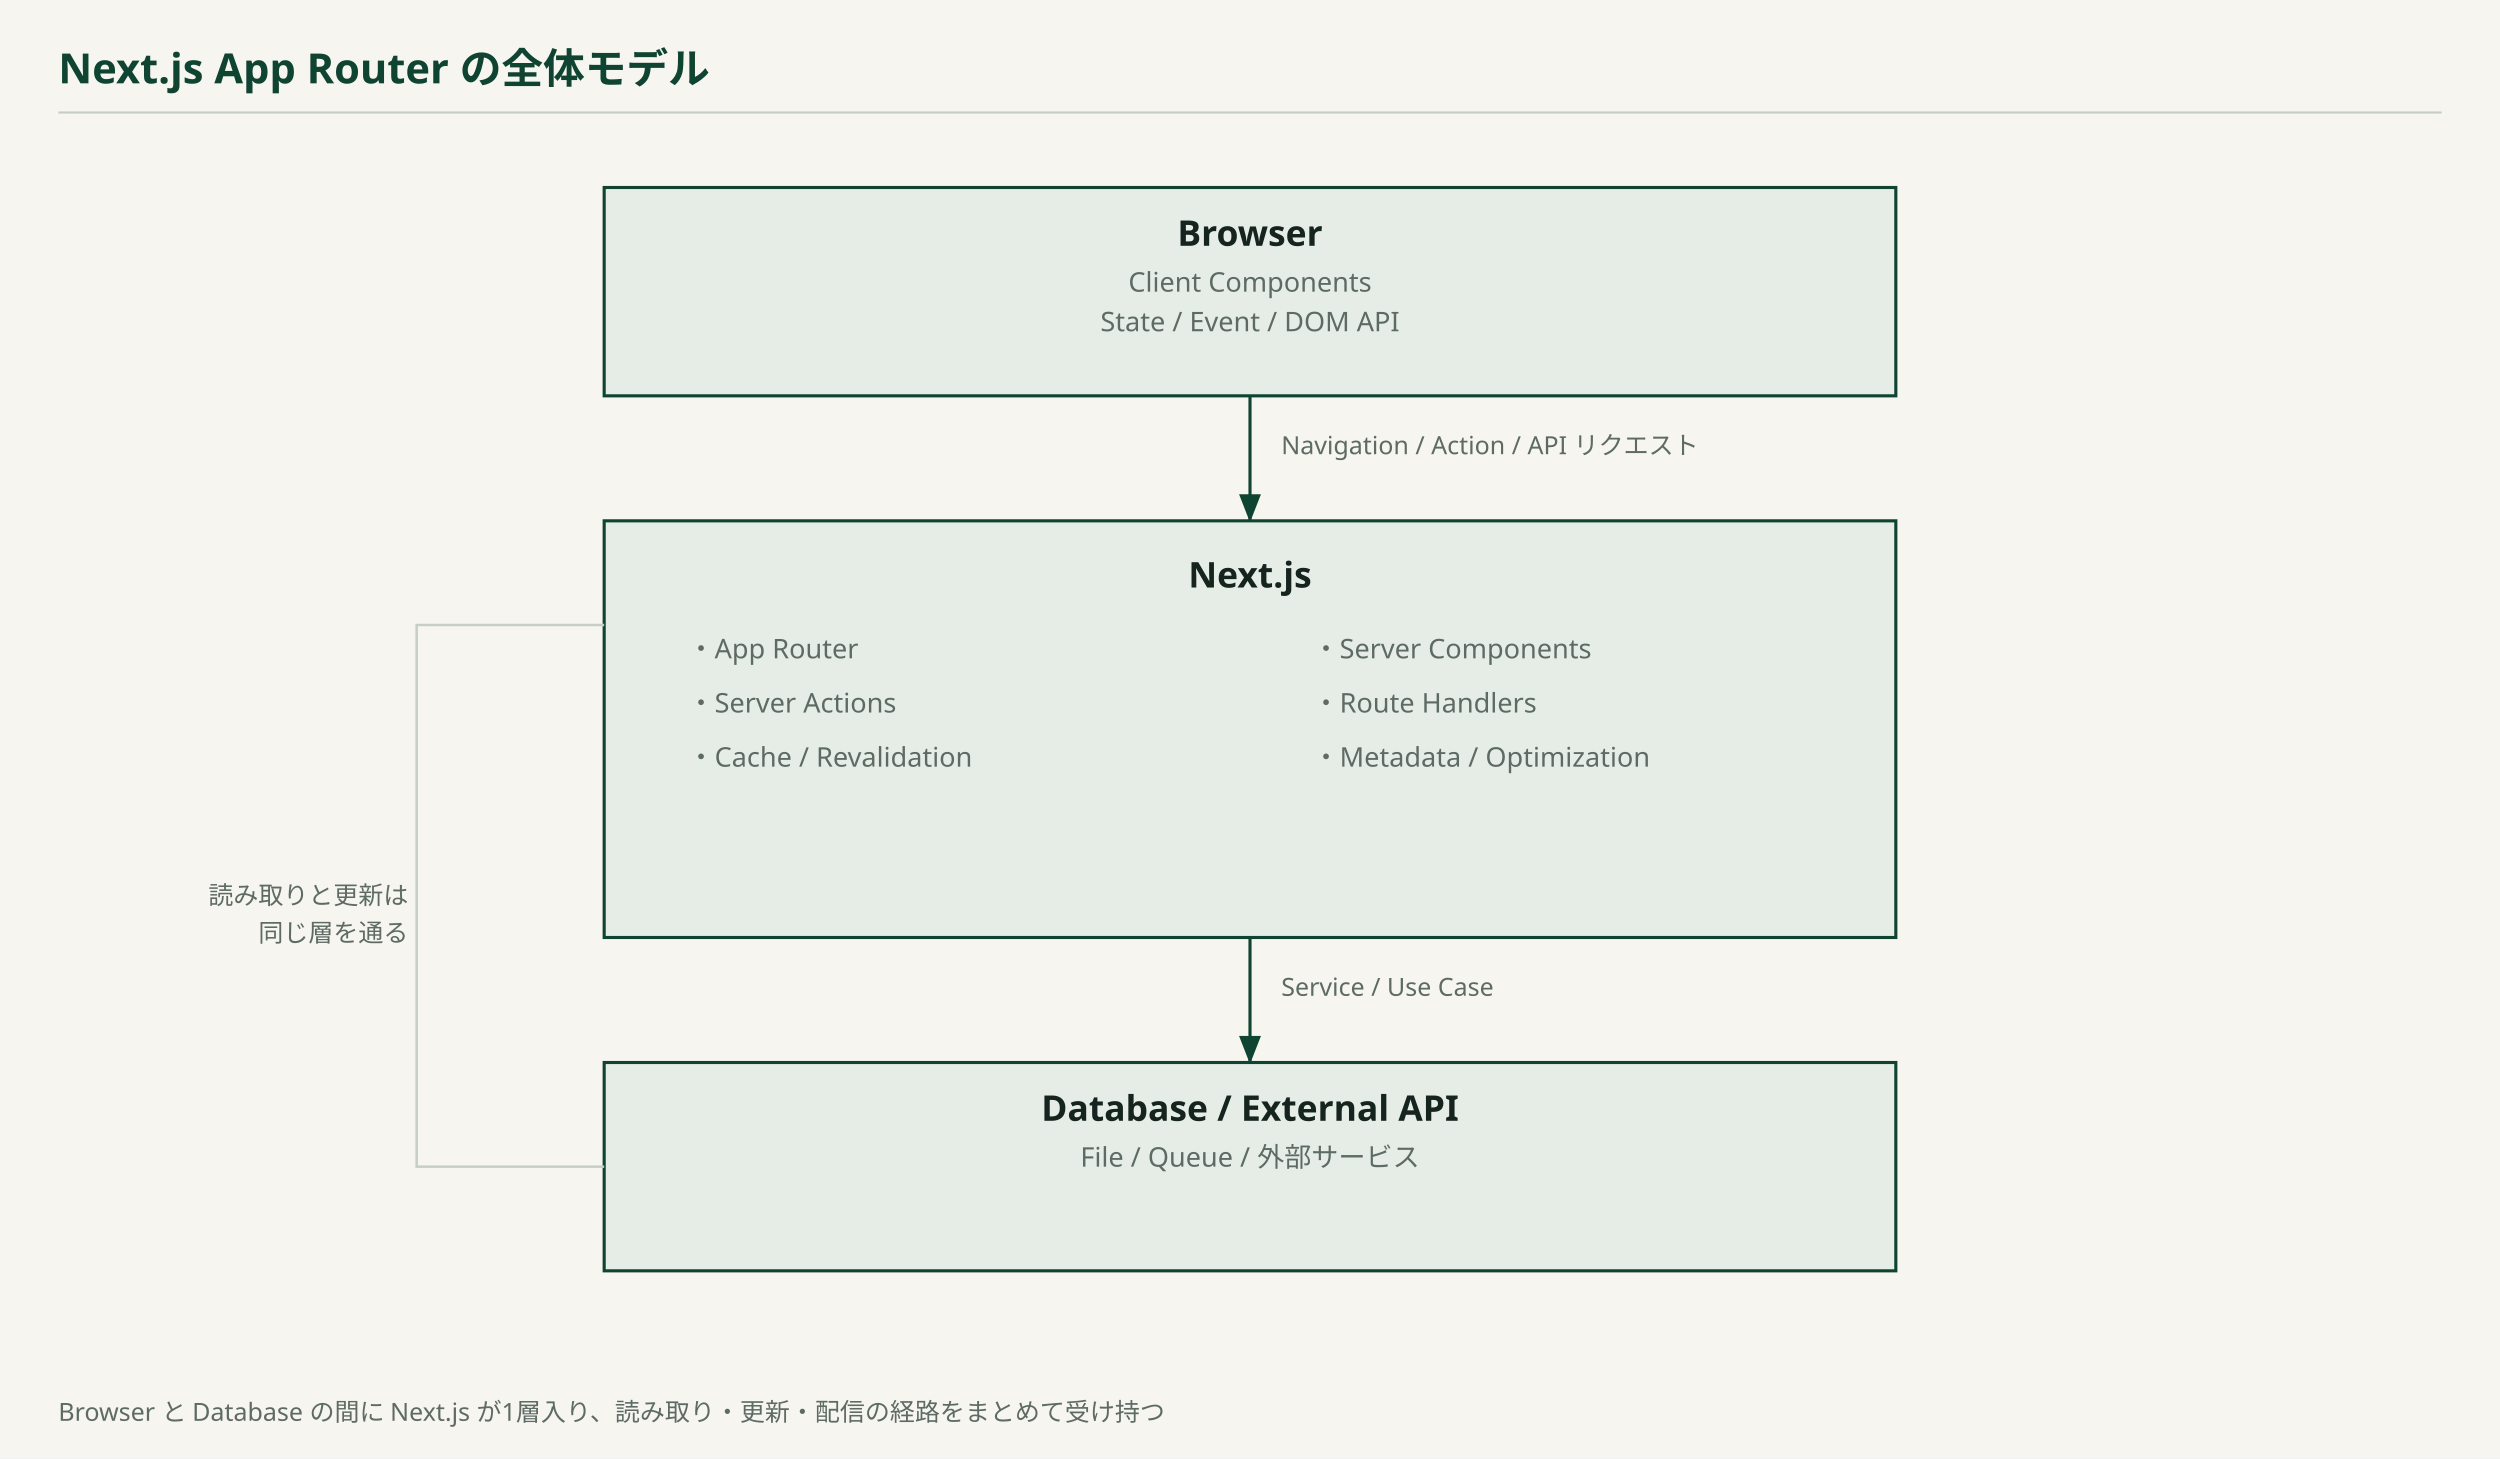
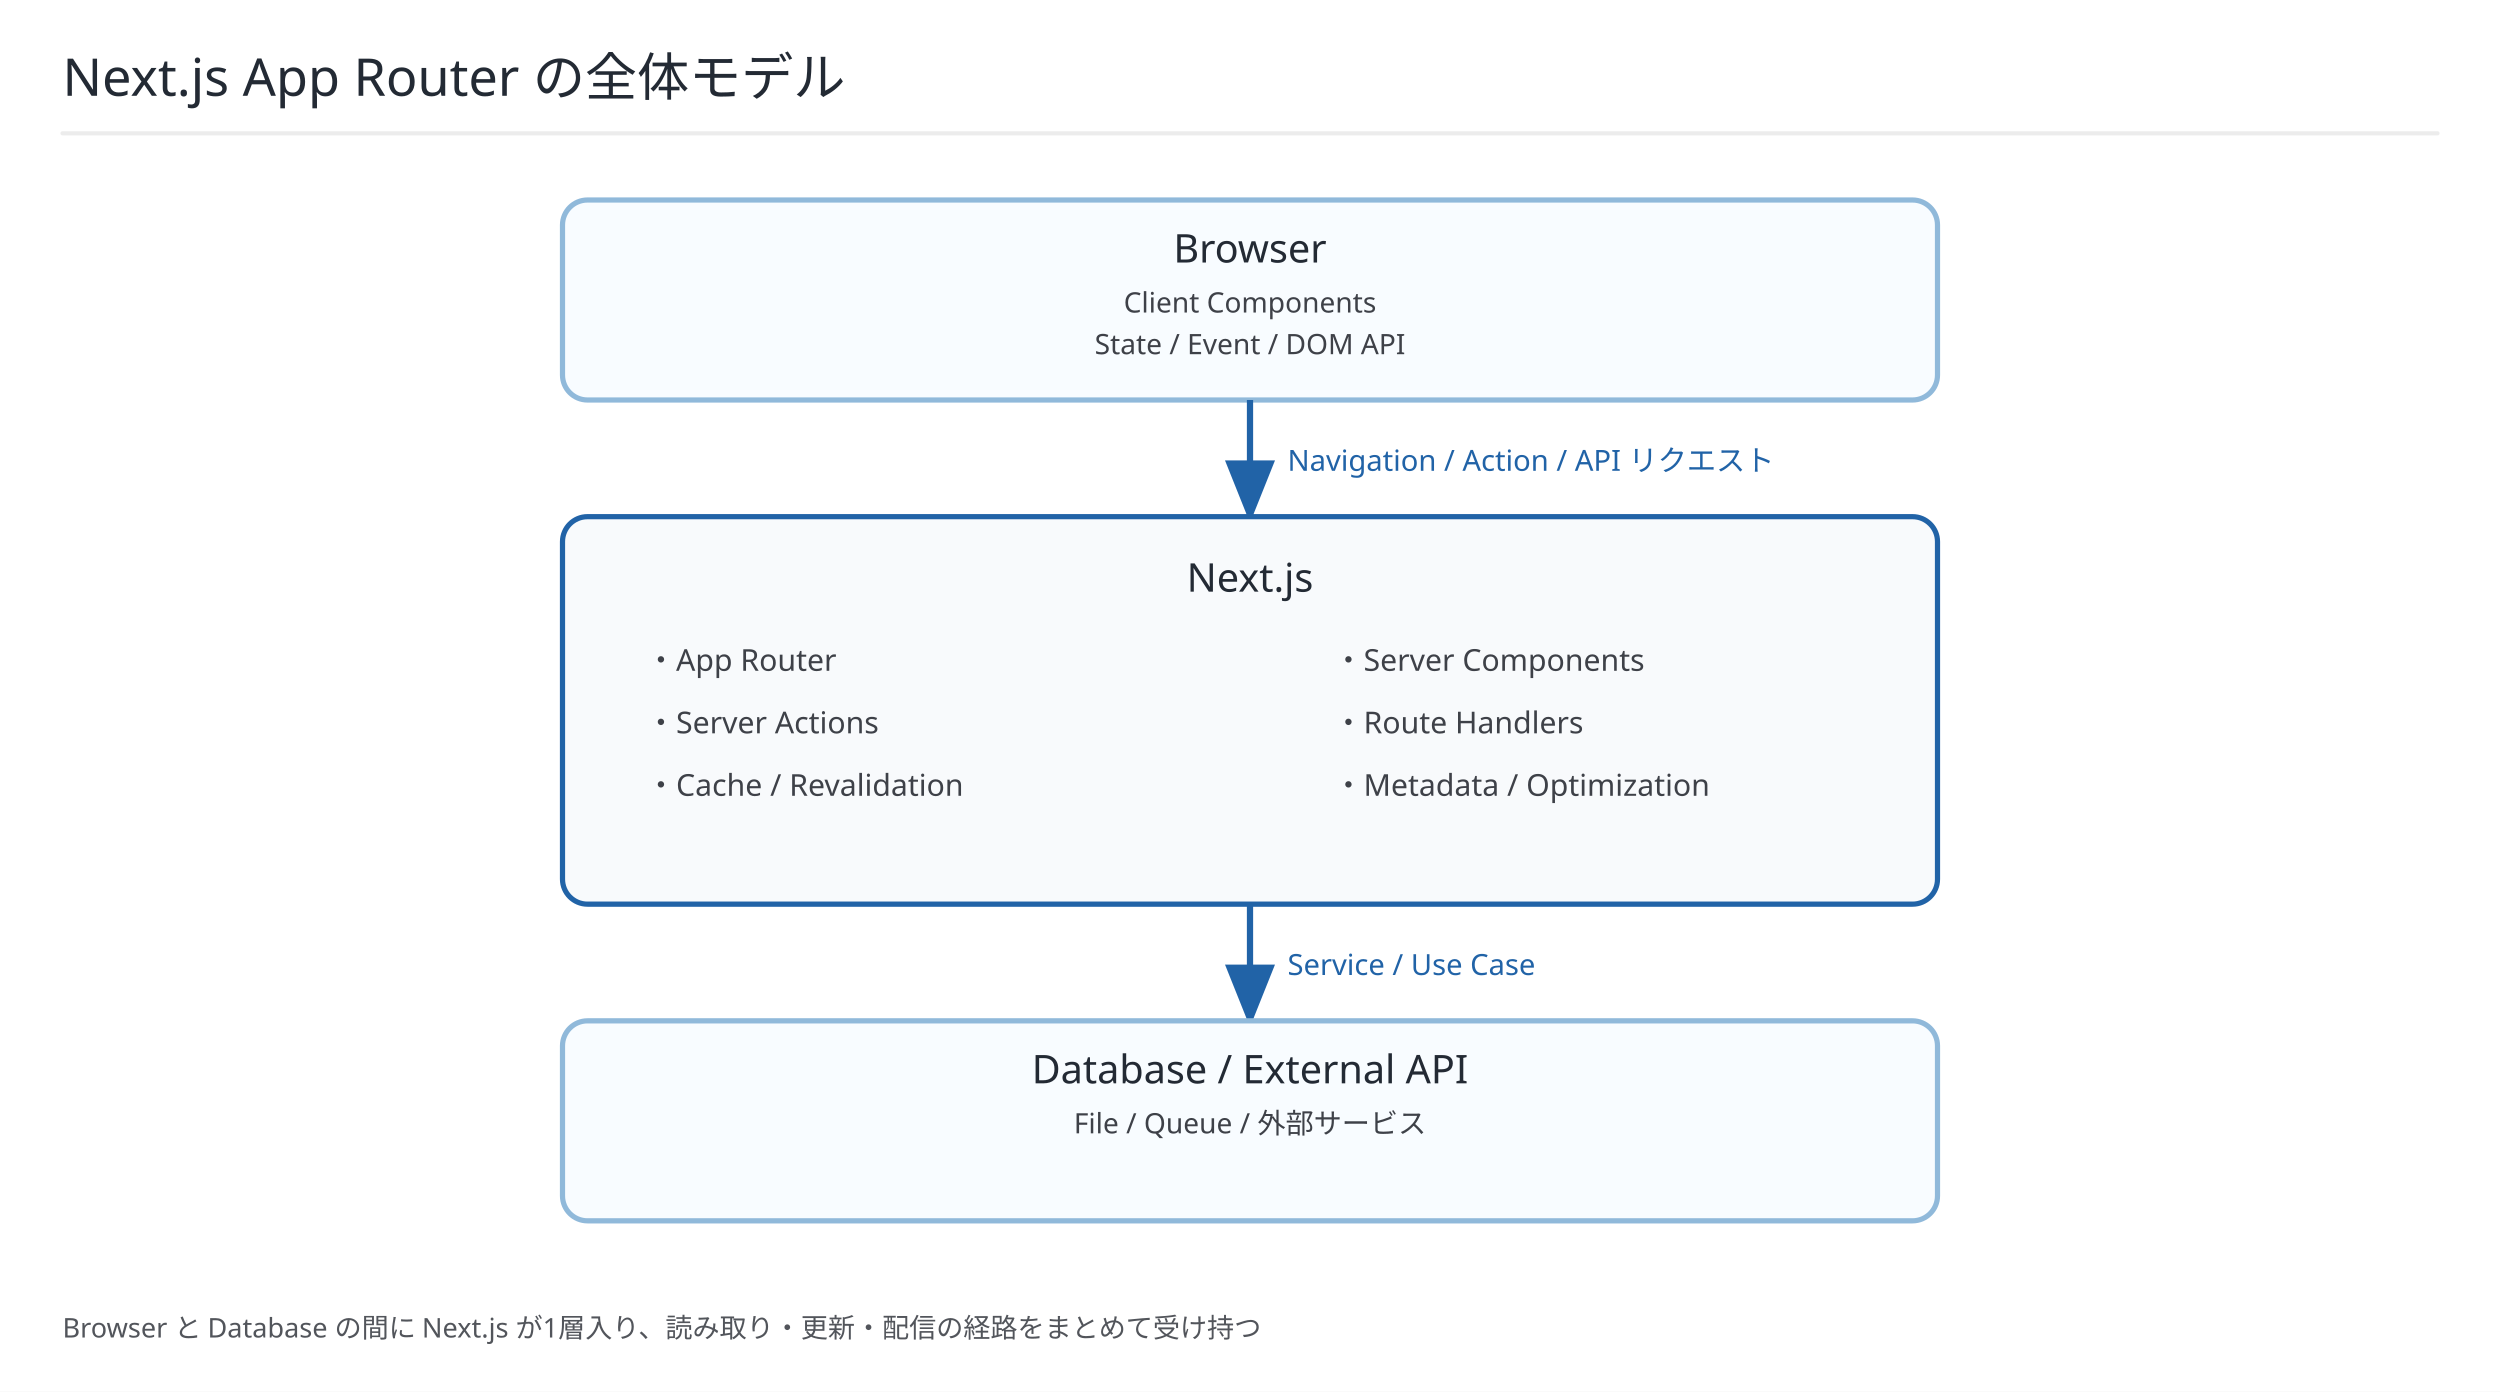
- <svg xmlns="http://www.w3.org/2000/svg" width="1200" height="700" viewBox="0 0 1200 700">
+ <svg xmlns="http://www.w3.org/2000/svg" width="1200" height="668" viewBox="0 0 1200 668">
  <defs>
-     <marker id="ar" markerWidth="9" markerHeight="7" refX="8.5" refY="3.5" orient="auto">
-       <path d="M0,0 L9,3.5 L0,7 z" fill="#0F4332" />
+     <marker id="ar" markerWidth="10" markerHeight="8" refX="9" refY="4" orient="auto">
+       <path d="M0,0 L10,4 L0,8 z" fill="#2163A7" />
+     </marker>
+     <marker id="arR" markerWidth="10" markerHeight="8" refX="9" refY="4" orient="auto">
+       <path d="M0,0 L10,4 L0,8 z" fill="#B4472F" />
    </marker>
  </defs>
-   <rect width="1200" height="700" fill="#F7F5EF" />
-   <text x="28" y="40" font-family="'Hiragino Kaku Gothic ProN','Hiragino Sans','BIZ UDGothic',sans-serif" font-size="20" fill="#0F4332" text-anchor="start" font-weight="600">Next.js App Router の全体モデル</text>
-   <line x1="28" y1="54" x2="1172" y2="54" stroke="#C6CEC6" stroke-width="1" />
-   <rect x="290" y="90" width="620" height="100" fill="#E6EDE6" stroke="#0F4332" stroke-width="1.5" />
-   <text x="600.0" y="118" font-family="'Hiragino Kaku Gothic ProN','Hiragino Sans','BIZ UDGothic',sans-serif" font-size="17" fill="#16241F" text-anchor="middle" font-weight="600">Browser</text>
-   <text x="600.0" y="140" font-family="'Hiragino Kaku Gothic ProN','Hiragino Sans','BIZ UDGothic',sans-serif" font-size="13" fill="#5D6B64" text-anchor="middle" font-weight="normal">Client Components</text>
-   <text x="600.0" y="159" font-family="'Hiragino Kaku Gothic ProN','Hiragino Sans','BIZ UDGothic',sans-serif" font-size="13" fill="#5D6B64" text-anchor="middle" font-weight="normal">State / Event / DOM API</text>
-   <line x1="600" y1="190" x2="600" y2="250" stroke="#0F4332" stroke-width="1.5" marker-end="url(#ar)" />
-   <text x="615" y="218" font-family="'Hiragino Kaku Gothic ProN','Hiragino Sans','BIZ UDGothic',sans-serif" font-size="12" fill="#5D6B64" text-anchor="start" font-weight="normal">Navigation / Action / API リクエスト</text>
-   <rect x="290" y="250" width="620" height="200" fill="#E6EDE6" stroke="#0F4332" stroke-width="1.5" />
-   <text x="600" y="282" font-family="'Hiragino Kaku Gothic ProN','Hiragino Sans','BIZ UDGothic',sans-serif" font-size="17" fill="#16241F" text-anchor="middle" font-weight="600">Next.js</text>
-   <text x="330" y="316" font-family="'Hiragino Kaku Gothic ProN','Hiragino Sans','BIZ UDGothic',sans-serif" font-size="13" fill="#5D6B64" text-anchor="start" font-weight="normal">・App Router</text>
-   <text x="630" y="316" font-family="'Hiragino Kaku Gothic ProN','Hiragino Sans','BIZ UDGothic',sans-serif" font-size="13" fill="#5D6B64" text-anchor="start" font-weight="normal">・Server Components</text>
-   <text x="330" y="342" font-family="'Hiragino Kaku Gothic ProN','Hiragino Sans','BIZ UDGothic',sans-serif" font-size="13" fill="#5D6B64" text-anchor="start" font-weight="normal">・Server Actions</text>
-   <text x="630" y="342" font-family="'Hiragino Kaku Gothic ProN','Hiragino Sans','BIZ UDGothic',sans-serif" font-size="13" fill="#5D6B64" text-anchor="start" font-weight="normal">・Route Handlers</text>
-   <text x="330" y="368" font-family="'Hiragino Kaku Gothic ProN','Hiragino Sans','BIZ UDGothic',sans-serif" font-size="13" fill="#5D6B64" text-anchor="start" font-weight="normal">・Cache / Revalidation</text>
-   <text x="630" y="368" font-family="'Hiragino Kaku Gothic ProN','Hiragino Sans','BIZ UDGothic',sans-serif" font-size="13" fill="#5D6B64" text-anchor="start" font-weight="normal">・Metadata / Optimization</text>
-   <line x1="600" y1="450" x2="600" y2="510" stroke="#0F4332" stroke-width="1.5" marker-end="url(#ar)" />
-   <text x="615" y="478" font-family="'Hiragino Kaku Gothic ProN','Hiragino Sans','BIZ UDGothic',sans-serif" font-size="12" fill="#5D6B64" text-anchor="start" font-weight="normal">Service / Use Case</text>
-   <rect x="290" y="510" width="620" height="100" fill="#E6EDE6" stroke="#0F4332" stroke-width="1.5" />
-   <text x="600.0" y="538" font-family="'Hiragino Kaku Gothic ProN','Hiragino Sans','BIZ UDGothic',sans-serif" font-size="17" fill="#16241F" text-anchor="middle" font-weight="600">Database / External API</text>
-   <text x="600.0" y="560" font-family="'Hiragino Kaku Gothic ProN','Hiragino Sans','BIZ UDGothic',sans-serif" font-size="13" fill="#5D6B64" text-anchor="middle" font-weight="normal">File / Queue / 外部サービス</text>
-   <polyline points="290,300 200,300 200,560 290,560" fill="none" stroke="#C6CEC6" stroke-width="1.2" />
-   <text x="196" y="434" font-family="'Hiragino Kaku Gothic ProN','Hiragino Sans','BIZ UDGothic',sans-serif" font-size="12" fill="#5D6B64" text-anchor="end" font-weight="normal">読み取りと更新は</text>
-   <text x="196" y="452" font-family="'Hiragino Kaku Gothic ProN','Hiragino Sans','BIZ UDGothic',sans-serif" font-size="12" fill="#5D6B64" text-anchor="end" font-weight="normal">同じ層を通る</text>
-   <text x="28" y="682" font-family="'Hiragino Kaku Gothic ProN','Hiragino Sans','BIZ UDGothic',sans-serif" font-size="12" fill="#5D6B64" text-anchor="start" font-weight="normal">Browser と Database の間に Next.js が1層入り、読み取り・更新・配信の経路をまとめて受け持つ</text>
+   <rect width="1200" height="668" fill="#FFFFFF" />
+   <text x="30" y="46" font-family="'Hiragino Kaku Gothic ProN W6','Hiragino Sans W6',sans-serif" font-size="25" fill="#232A34" text-anchor="start" font-weight="normal">Next.js App Router の全体モデル</text>
+   <line x1="30" y1="64" x2="1170" y2="64" stroke="#ECECEC" stroke-width="2" stroke-linecap="round" />
+   <rect x="270" y="96" width="660" height="96" rx="12" ry="12" fill="#F8FCFF" stroke="#90B9DA" stroke-width="2.5" />
+   <text x="600.0" y="126" font-family="'Hiragino Kaku Gothic ProN W6','Hiragino Sans W6',sans-serif" font-size="19" fill="#232A34" text-anchor="middle" font-weight="normal">Browser</text>
+   <text x="600.0" y="150" font-family="'Hiragino Kaku Gothic ProN','Hiragino Sans',sans-serif" font-size="13.5" fill="#3E4148" text-anchor="middle" font-weight="normal">Client Components</text>
+   <text x="600.0" y="170" font-family="'Hiragino Kaku Gothic ProN','Hiragino Sans',sans-serif" font-size="13.5" fill="#3E4148" text-anchor="middle" font-weight="normal">State / Event / DOM API</text>
+   <line x1="600" y1="192" x2="600" y2="248" stroke="#2163A7" stroke-width="3" marker-end="url(#ar)" />
+   <text x="618" y="226" font-family="'Hiragino Kaku Gothic ProN W6','Hiragino Sans W6',sans-serif" font-size="14" fill="#2163A7" text-anchor="start" font-weight="normal">Navigation / Action / API リクエスト</text>
+   <rect x="270" y="248" width="660" height="186" rx="12" ry="12" fill="#F8FAFC" stroke="#2163A7" stroke-width="2.5" />
+   <text x="600" y="284" font-family="'Hiragino Kaku Gothic ProN W6','Hiragino Sans W6',sans-serif" font-size="19" fill="#232A34" text-anchor="middle" font-weight="normal">Next.js</text>
+   <text x="310" y="322" font-family="'Hiragino Kaku Gothic ProN','Hiragino Sans',sans-serif" font-size="14.5" fill="#3E4148" text-anchor="start" font-weight="normal">・App Router</text>
+   <text x="640" y="322" font-family="'Hiragino Kaku Gothic ProN','Hiragino Sans',sans-serif" font-size="14.5" fill="#3E4148" text-anchor="start" font-weight="normal">・Server Components</text>
+   <text x="310" y="352" font-family="'Hiragino Kaku Gothic ProN','Hiragino Sans',sans-serif" font-size="14.5" fill="#3E4148" text-anchor="start" font-weight="normal">・Server Actions</text>
+   <text x="640" y="352" font-family="'Hiragino Kaku Gothic ProN','Hiragino Sans',sans-serif" font-size="14.5" fill="#3E4148" text-anchor="start" font-weight="normal">・Route Handlers</text>
+   <text x="310" y="382" font-family="'Hiragino Kaku Gothic ProN','Hiragino Sans',sans-serif" font-size="14.5" fill="#3E4148" text-anchor="start" font-weight="normal">・Cache / Revalidation</text>
+   <text x="640" y="382" font-family="'Hiragino Kaku Gothic ProN','Hiragino Sans',sans-serif" font-size="14.5" fill="#3E4148" text-anchor="start" font-weight="normal">・Metadata / Optimization</text>
+   <line x1="600" y1="434" x2="600" y2="490" stroke="#2163A7" stroke-width="3" marker-end="url(#ar)" />
+   <text x="618" y="468" font-family="'Hiragino Kaku Gothic ProN W6','Hiragino Sans W6',sans-serif" font-size="14" fill="#2163A7" text-anchor="start" font-weight="normal">Service / Use Case</text>
+   <rect x="270" y="490" width="660" height="96" rx="12" ry="12" fill="#F8FCFF" stroke="#90B9DA" stroke-width="2.5" />
+   <text x="600.0" y="520" font-family="'Hiragino Kaku Gothic ProN W6','Hiragino Sans W6',sans-serif" font-size="19" fill="#232A34" text-anchor="middle" font-weight="normal">Database / External API</text>
+   <text x="600.0" y="544" font-family="'Hiragino Kaku Gothic ProN','Hiragino Sans',sans-serif" font-size="13.5" fill="#3E4148" text-anchor="middle" font-weight="normal">File / Queue / 外部サービス</text>
+   <text x="30" y="642" font-family="'Hiragino Kaku Gothic ProN','Hiragino Sans',sans-serif" font-size="13" fill="#52555B" text-anchor="start" font-weight="normal">Browser と Database の間に Next.js が1層入り、読み取り・更新・配信の経路をまとめて受け持つ</text>
</svg>
